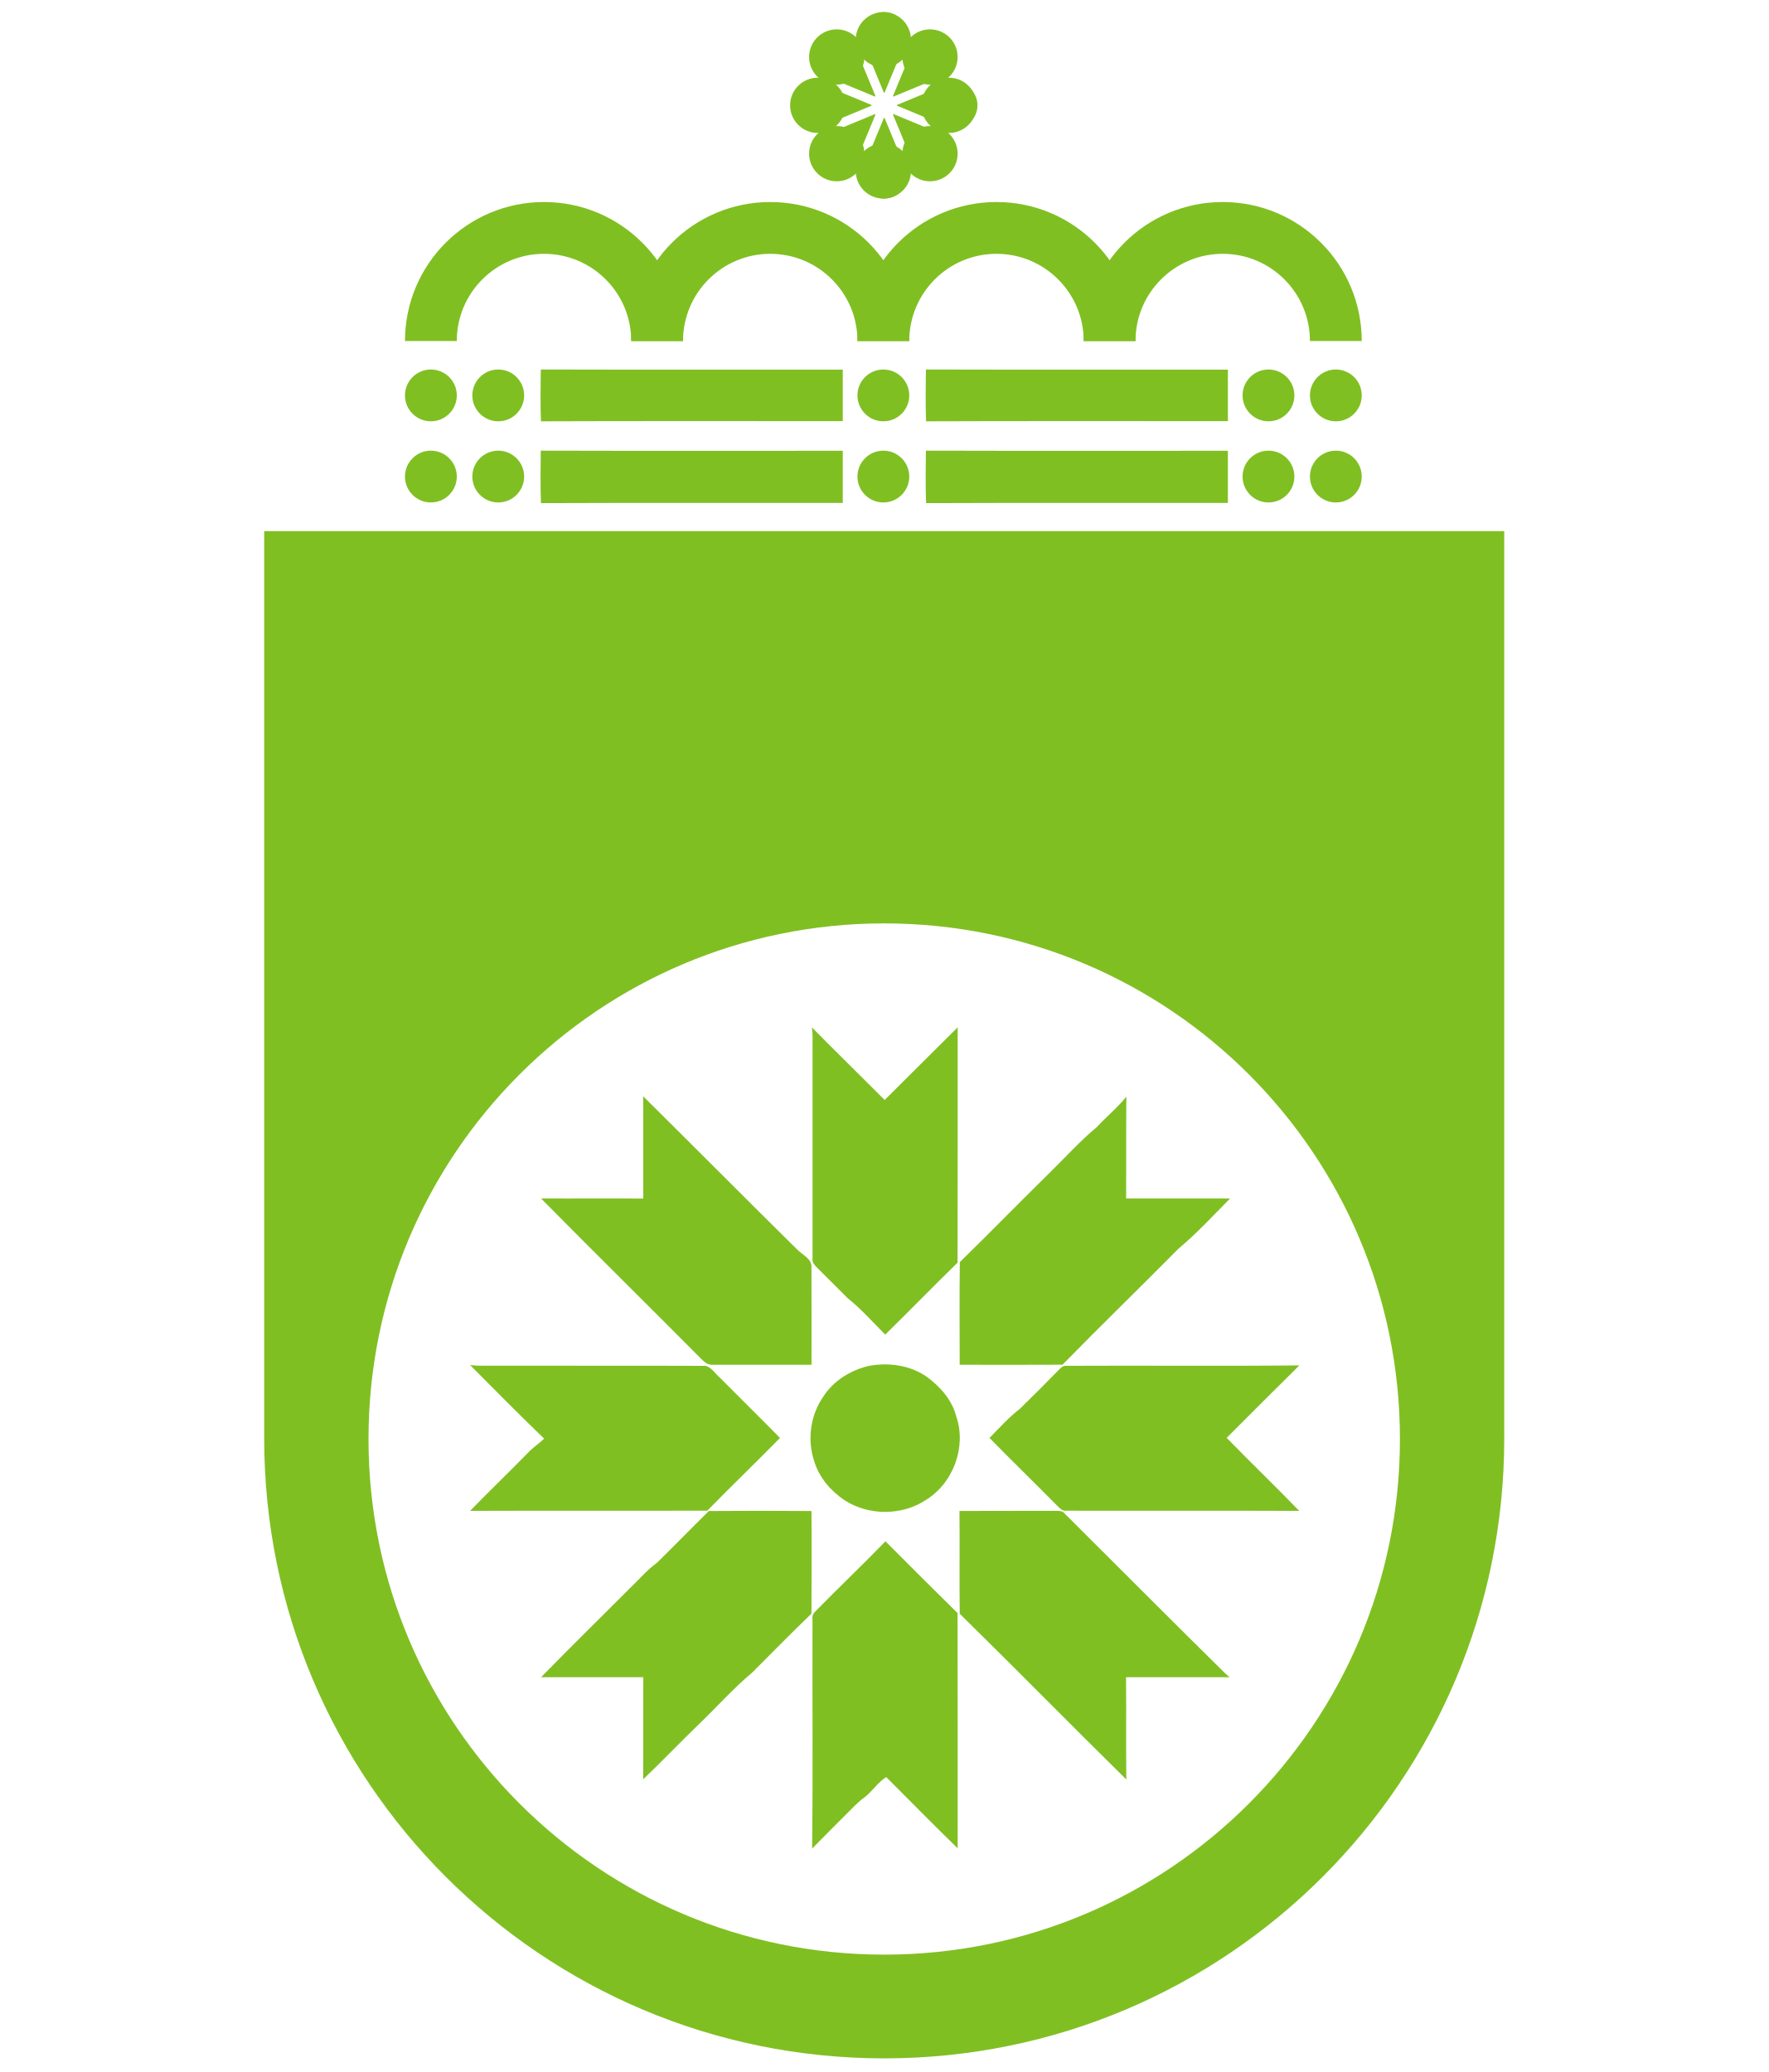
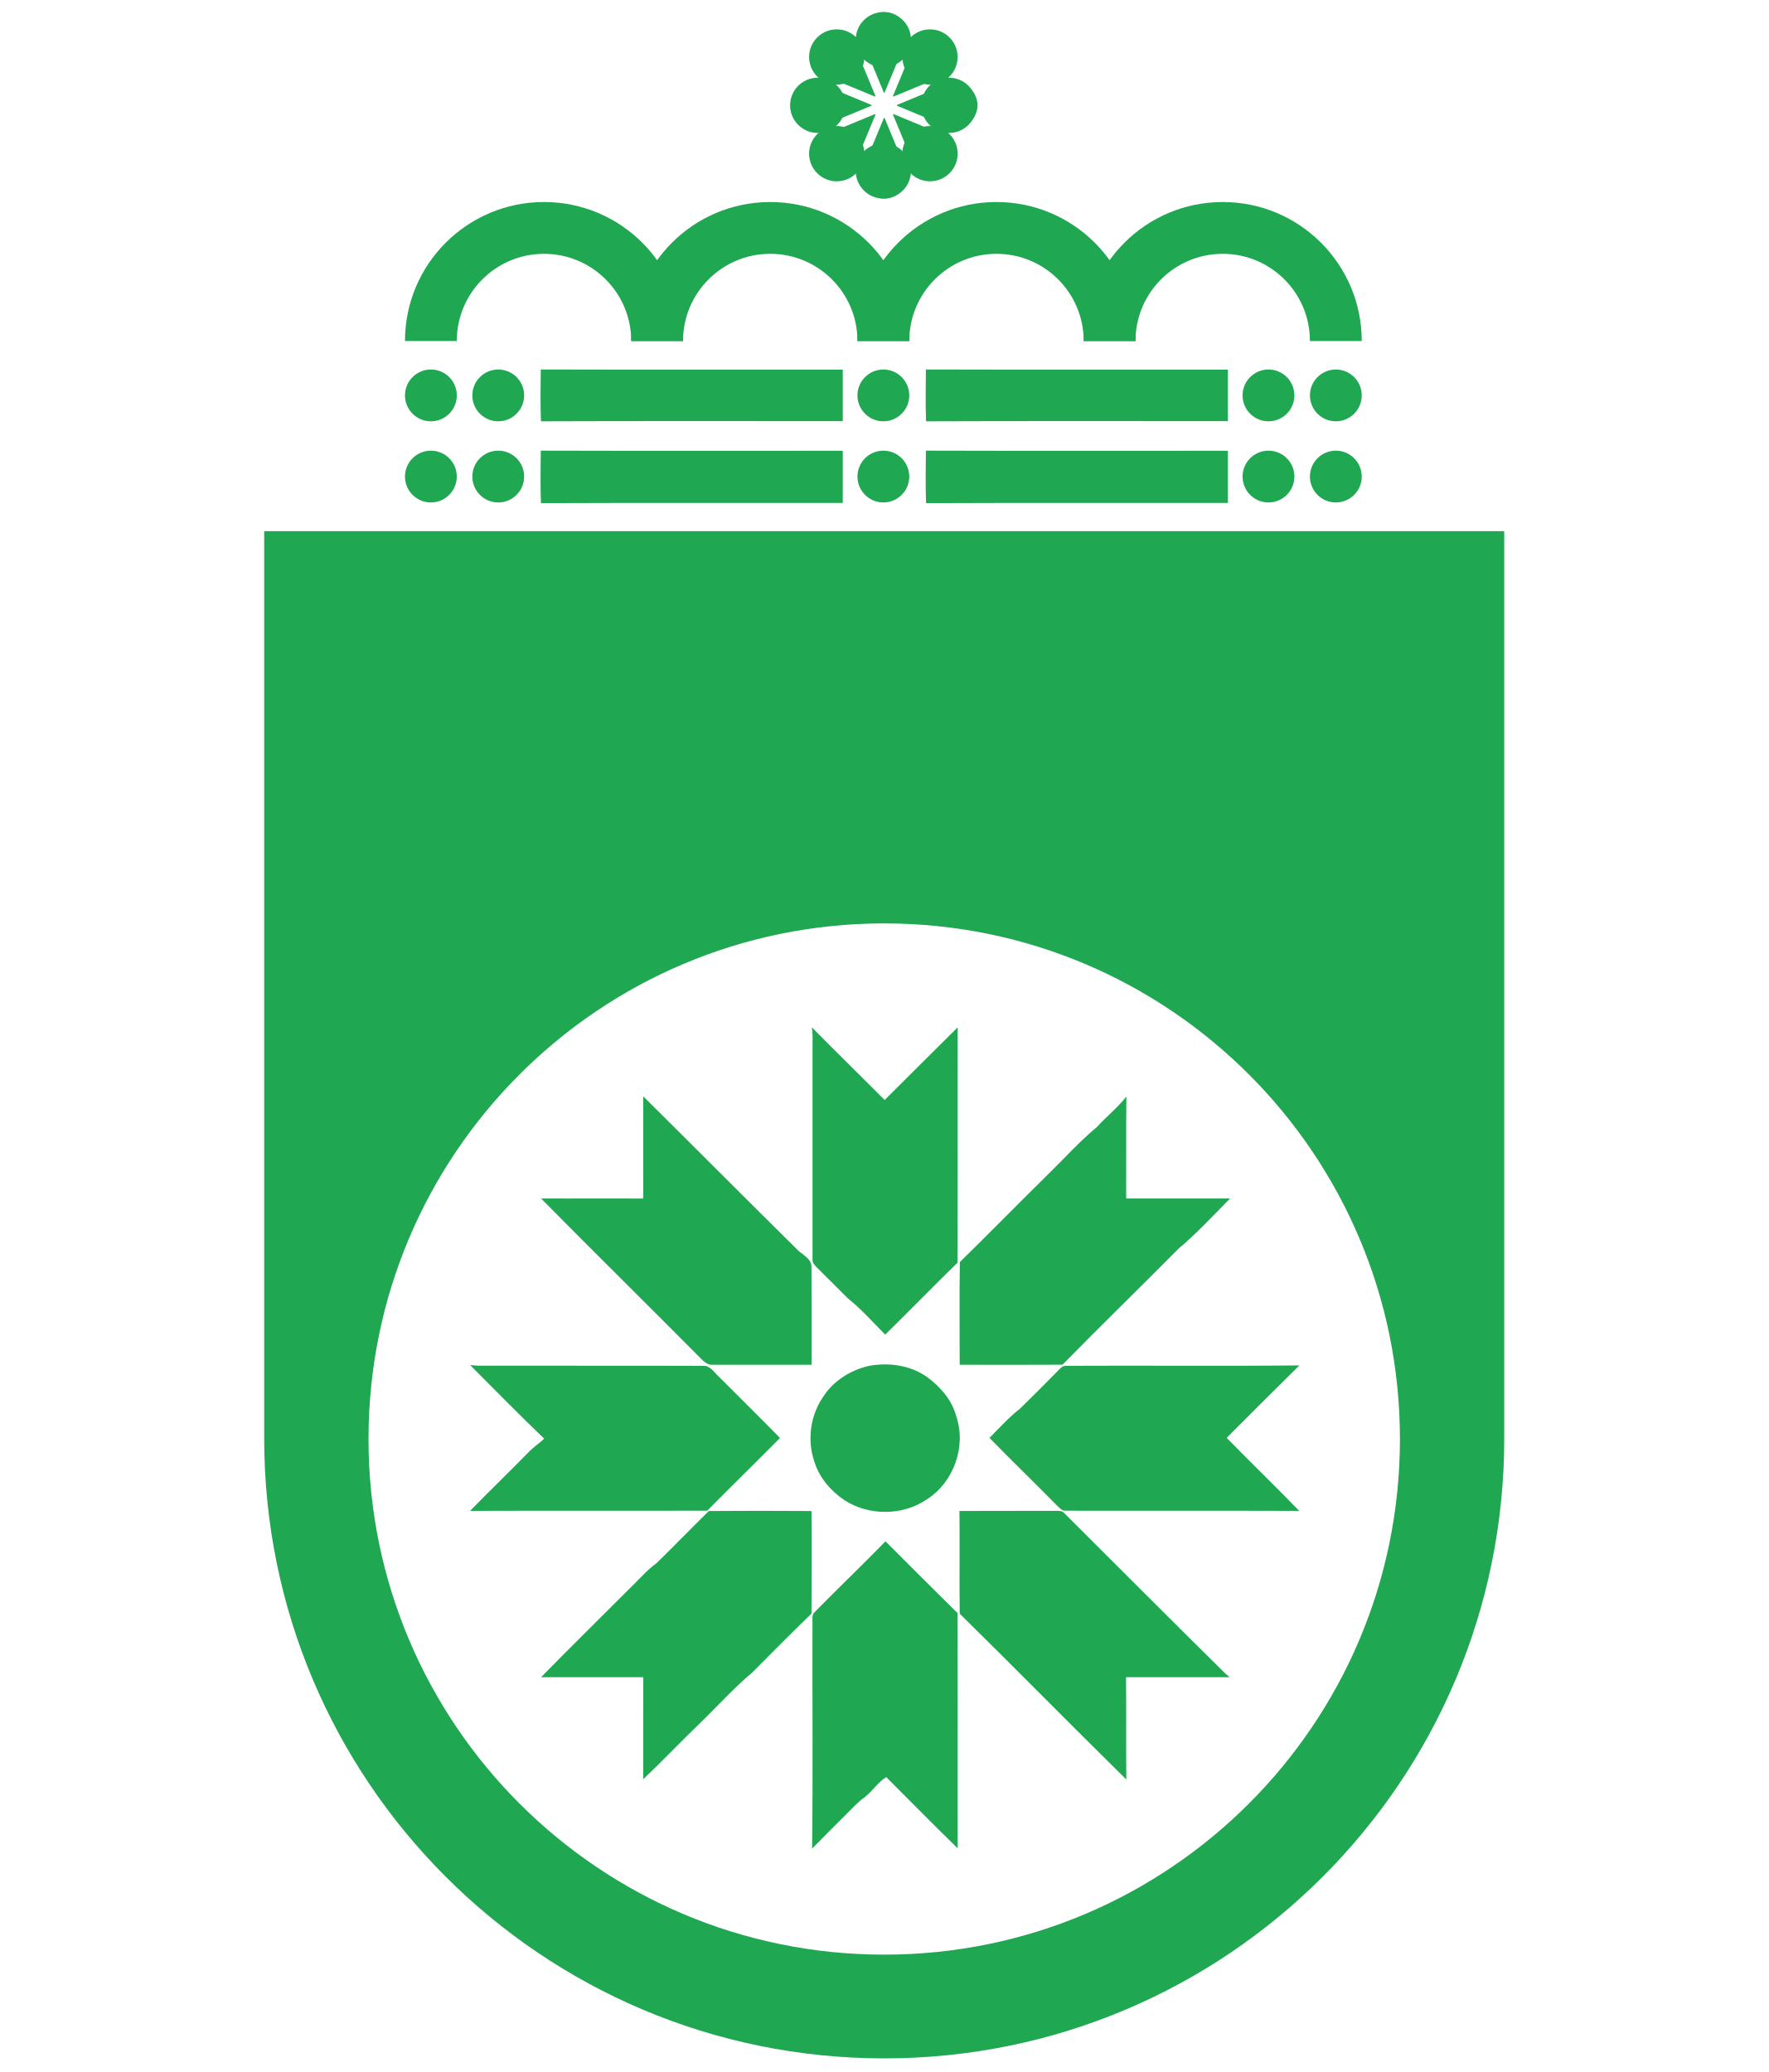
- <svg xmlns="http://www.w3.org/2000/svg" width="1024" height="1200" viewBox="0 0 1024 1200">
-   <path id="Path" fill="#80bf22" stroke="none" d="M 512 1192.105 C 313.723 1192.105 152.982 1031.365 152.982 833.088 C 152.982 832.617 152.996 832.13 152.982 831.66 L 152.982 307.625 L 871.004 307.625 L 871.004 831.66 C 871.004 832.13 871.018 832.603 871.018 833.088 C 871.018 1031.365 710.277 1192.105 512 1192.105 Z M 512 1132.029 C 676.921 1132.029 810.619 998.329 810.619 833.408 C 810.619 668.486 676.921 534.787 512 534.787 C 347.079 534.787 213.381 668.486 213.381 833.408 C 213.381 998.329 347.079 1132.029 512 1132.029 Z M 470.244 1070.602 C 470.766 1027.357 470.336 984.113 470.459 940.898 C 470.674 938.414 469.66 935.408 471.838 933.537 C 485.333 919.766 499.289 906.487 512.723 892.654 C 526.586 906.548 540.449 920.44 554.465 934.211 C 554.588 979.603 554.495 1025.027 554.525 1070.449 C 540.57 1056.862 526.923 1042.938 513.152 1029.197 C 508.49 1032.08 505.115 1037.386 500.668 1040.883 C 496.773 1043.582 493.645 1047.169 490.271 1050.451 C 483.585 1057.168 476.869 1063.823 470.244 1070.602 Z M 652.18 1030.578 C 619.854 998.773 588.078 966.385 555.721 934.58 C 555.445 914.767 555.783 894.924 555.568 875.08 C 574.062 874.988 592.556 875.048 611.02 875.018 C 612.89 875.079 615.099 874.773 616.387 876.49 C 647.425 907.375 678.279 938.413 709.439 969.145 C 710.298 969.881 711.157 970.617 712.016 971.354 C 692.019 971.354 672.022 971.354 652.025 971.354 C 652.209 991.105 651.965 1010.827 652.18 1030.578 Z M 372.438 1030.484 C 372.468 1010.763 372.406 991.074 372.498 971.354 C 352.777 971.384 333.026 971.354 313.305 971.354 C 330.204 954.056 347.472 937.126 364.555 920.012 C 369.799 915.074 374.4 909.43 380.289 905.197 C 390.41 895.26 400.316 885.077 410.438 875.109 C 430.25 874.956 450.062 874.956 469.875 875.109 C 470.028 894.891 469.936 914.705 469.875 934.518 C 458.251 945.743 446.935 957.246 435.525 968.686 C 424.484 977.948 414.915 988.774 404.518 998.742 C 393.691 1009.17 383.325 1020.087 372.438 1030.484 Z M 512.748 875.613 C 504.402 875.655 496.037 873.393 489.014 868.854 C 481.039 863.486 474.293 855.697 471.502 846.373 C 467.3 833.982 469.201 819.72 476.654 808.955 C 482.574 799.631 492.664 793.437 503.307 791.014 C 514.777 788.959 527.23 790.675 536.891 797.545 C 544.62 803.28 551.397 811.01 553.789 820.549 C 559.647 838.031 552.011 858.824 536.369 868.547 C 529.422 873.224 521.094 875.571 512.748 875.613 Z M 272.207 875.018 C 283.248 863.639 294.719 852.66 305.791 841.312 C 308.582 838.245 312.14 836.097 315.084 833.184 C 300.546 819.29 286.5 804.814 272.238 790.613 C 273.894 790.767 275.581 790.859 277.268 790.951 C 320.972 791.043 364.678 790.859 408.383 791.043 C 412.002 791.748 414.057 795.521 416.756 797.791 C 428.349 809.476 440.126 821.039 451.658 832.785 C 437.734 846.955 423.44 860.727 409.547 874.896 C 363.787 875.05 317.997 874.833 272.207 875.018 Z M 752.287 875.018 C 707.141 874.864 661.994 875.018 616.848 874.926 C 614.701 874.987 613.32 873.056 611.879 871.768 C 598.997 858.671 585.779 845.912 572.959 832.785 C 578.664 826.989 584.122 820.886 590.562 815.887 C 598.322 808.311 605.96 800.674 613.535 792.914 C 614.486 791.902 615.713 790.922 617.246 791.014 C 662.3 790.768 707.355 791.258 752.379 790.768 C 738.332 804.722 724.254 818.678 710.299 832.725 C 724.131 846.956 738.486 860.725 752.287 875.018 Z M 585.457 790.441 C 575.535 790.438 565.613 790.414 555.691 790.398 C 555.691 770.586 555.477 750.743 555.783 730.961 C 573.234 713.847 590.348 696.334 607.799 679.189 C 616.877 670.295 625.436 660.757 635.25 652.629 C 640.709 646.618 647.148 641.497 652.209 635.117 C 651.994 654.777 652.18 674.436 652.088 694.096 C 672.115 694.065 692.172 694.094 712.23 694.125 C 702.477 704.001 693.033 714.276 682.359 723.201 C 660.093 745.713 637.365 767.735 615.221 790.369 C 605.299 790.43 595.379 790.445 585.457 790.441 Z M 426.734 790.412 C 421.937 790.411 417.138 790.406 412.338 790.398 C 409.854 790.552 407.861 788.775 406.205 787.18 C 375.351 756.05 344.067 725.318 313.305 694.096 C 333.025 694.218 352.746 694.003 372.467 694.156 C 372.436 674.405 372.438 654.683 372.438 634.932 C 402.402 664.62 432.151 694.555 462.146 724.213 C 465.152 726.973 470.151 729.242 469.875 733.996 C 469.936 752.797 469.906 771.598 469.906 790.398 C 455.507 790.398 441.125 790.416 426.734 790.412 Z M 512.568 772.947 C 505.453 765.801 498.766 758.164 490.854 751.877 C 484.965 746.019 479.138 740.101 473.219 734.273 C 471.931 732.893 470.276 731.42 470.49 729.365 C 470.46 687.44 470.46 645.513 470.49 603.557 C 470.582 600.704 470.489 597.822 470.121 595 C 484.045 609.139 498.245 622.971 512.262 637.049 C 526.401 623.063 540.356 608.955 554.525 595 C 554.495 640.422 554.588 685.846 554.465 731.268 C 540.357 745.008 526.646 759.146 512.568 772.947 Z" />
-   <path id="Shape" fill="#80bf22" stroke="none" visibility="hidden" d="M 319.188 882.892 L 456.419 833.4 L 319.188 783.823 C 313.821 781.949 308.029 780.927 301.981 780.927 C 273.018 780.927 249.593 804.438 249.593 833.315 C 249.593 862.277 273.103 885.703 301.981 885.703 C 307.944 885.788 313.736 884.766 319.188 882.892 Z M 303.77 774.197 C 308.966 777.179 314.503 779.223 320.125 780.33 L 463.745 805.971 L 369.617 694.465 C 365.869 690.121 361.354 686.372 356.158 683.306 C 331.114 668.825 298.999 677.428 284.518 702.472 C 270.122 727.602 278.64 759.716 303.77 774.197 Z M 372.258 691.824 L 483.763 785.953 L 458.038 642.332 C 456.93 636.71 454.971 631.173 451.905 625.977 C 437.423 600.933 405.394 592.329 380.265 606.811 C 355.221 621.292 346.617 653.321 361.098 678.45 C 364.165 683.647 367.913 688.161 372.258 691.824 Z M 461.616 641.395 L 511.193 778.627 L 560.685 641.395 C 562.559 636.029 563.581 630.236 563.581 624.188 C 563.581 595.226 540.07 571.8 511.193 571.8 C 482.23 571.8 458.804 595.311 458.804 624.188 C 458.719 630.151 459.741 635.944 461.616 641.395 Z M 650.043 691.824 C 654.387 688.076 658.135 683.561 661.202 678.365 C 675.683 653.321 667.079 621.207 642.035 606.725 C 616.991 592.244 584.877 600.848 570.396 625.892 C 567.414 631.088 565.37 636.625 564.347 642.247 L 538.622 785.867 L 650.043 691.824 Z M 652.598 694.465 L 558.555 805.971 L 702.175 780.245 C 707.797 779.138 713.334 777.179 718.53 774.112 C 743.575 759.631 752.178 727.602 737.697 702.472 C 723.216 677.343 691.186 668.825 666.057 683.306 C 660.861 686.372 656.346 690.121 652.598 694.465 Z M 720.319 780.841 C 714.271 780.841 708.479 781.864 703.112 783.738 L 565.881 833.315 L 703.112 882.807 C 708.479 884.681 714.271 885.703 720.319 885.703 C 749.282 885.703 772.707 862.192 772.707 833.23 C 772.793 804.352 749.282 780.841 720.319 780.841 Z M 718.616 892.518 C 713.419 889.536 707.882 887.492 702.26 886.47 L 558.64 860.829 L 652.768 972.25 C 656.516 976.594 661.031 980.342 666.227 983.409 C 691.272 997.89 723.386 989.287 737.867 964.157 C 752.263 939.028 743.66 906.999 718.616 892.518 Z M 650.043 974.805 L 538.537 880.762 L 564.347 1024.297 C 565.455 1029.919 567.414 1035.456 570.481 1040.653 C 584.962 1065.697 616.991 1074.3 642.12 1059.819 C 667.164 1045.338 675.768 1013.309 661.287 988.179 C 658.22 983.068 654.387 978.554 650.043 974.805 Z M 560.77 1025.319 L 511.193 888.173 L 461.701 1025.405 C 459.827 1030.771 458.804 1036.564 458.804 1042.612 C 458.804 1071.574 482.315 1095 511.278 1095 C 540.24 1095 563.666 1071.489 563.666 1042.527 C 563.666 1036.479 562.644 1030.686 560.77 1025.319 Z M 372.343 974.891 C 367.998 978.639 364.25 983.153 361.184 988.35 C 346.702 1013.394 355.306 1045.508 380.435 1059.989 C 405.564 1074.471 437.594 1065.867 452.075 1040.738 C 455.056 1035.542 457.101 1030.005 458.123 1024.383 L 483.763 880.847 L 372.343 974.891 Z M 369.702 972.335 L 463.745 860.829 L 320.125 886.555 C 314.503 887.662 308.966 889.621 303.77 892.688 C 278.726 907.169 270.122 939.284 284.603 964.328 C 299.085 989.372 331.199 997.975 356.243 983.494 C 361.439 980.428 365.954 976.594 369.702 972.335 Z" />
-   <path id="path1" fill="#80bf22" stroke="none" visibility="hidden" d="M 398.216 1047 C 390.465 1047 384.18 1040.715 384.18 1032.963 L 384.18 1015.976 C 384.18 1008.224 390.465 1001.937 398.216 1001.937 L 432.396 1001.937 C 431.119 999.828 430.348 997.377 430.348 994.735 L 430.348 977.748 C 430.348 969.996 436.633 963.709 444.385 963.709 L 478.564 963.709 C 477.287 961.6 476.516 959.149 476.516 956.508 L 476.516 939.52 C 476.516 936.87 477.295 934.426 478.564 932.316 L 444.385 932.316 C 436.633 932.316 430.348 926.032 430.348 918.28 L 430.348 901.292 C 430.348 898.642 431.127 896.198 432.396 894.089 L 398.027 894.089 C 390.275 894.089 383.991 887.804 383.991 880.052 L 383.991 863.064 C 383.991 860.414 384.771 857.97 386.04 855.861 L 360.057 855.861 C 361.335 857.97 362.107 860.423 362.107 863.064 L 362.107 880.052 C 362.107 887.804 355.821 894.089 348.069 894.089 L 313.7 894.089 C 314.978 896.198 315.75 898.651 315.75 901.292 L 315.75 918.28 C 315.75 920.929 314.969 923.372 313.7 925.482 L 348.077 925.482 C 355.829 925.482 362.116 931.768 362.116 939.52 L 362.116 956.508 C 362.116 964.259 355.829 970.544 348.077 970.544 L 305.691 970.544 C 297.939 970.544 291.654 964.259 291.654 956.508 L 291.654 939.52 C 291.654 936.87 292.433 934.426 293.702 932.316 L 259.333 932.316 C 251.581 932.316 245.297 926.032 245.297 918.28 L 245.297 901.292 C 245.297 893.54 251.581 887.255 259.333 887.255 L 293.702 887.255 C 292.425 885.146 291.654 882.693 291.654 880.052 L 291.654 863.064 C 291.654 855.312 297.939 849.027 305.691 849.027 L 339.871 849.027 C 338.593 846.918 337.822 844.465 337.822 841.824 L 337.822 824.836 C 337.822 822.187 338.602 819.742 339.871 817.633 L 305.691 817.633 C 297.939 817.633 291.654 811.348 291.654 803.596 L 291.654 786.609 C 291.654 783.959 292.433 781.515 293.702 779.405 L 259.333 779.405 C 251.581 779.405 245.297 773.12 245.297 765.368 L 245.297 748.381 C 245.297 740.629 251.581 734.344 259.333 734.344 L 293.721 734.344 C 292.443 732.234 291.671 729.782 291.671 727.141 L 291.671 710.153 C 291.671 702.401 297.956 696.116 305.708 696.116 L 348.096 696.116 C 355.848 696.116 362.132 702.401 362.132 710.153 L 362.132 727.141 C 362.132 734.892 355.848 741.177 348.096 741.177 L 313.727 741.177 C 315.004 743.287 315.775 745.74 315.775 748.381 L 315.775 765.368 C 315.775 768.018 314.996 770.462 313.727 772.572 L 348.104 772.572 C 355.856 772.572 362.141 778.857 362.141 786.609 L 362.141 803.596 C 362.141 806.246 361.36 808.69 360.091 810.8 L 386.074 810.8 C 384.796 808.69 384.024 806.237 384.024 803.596 L 384.024 786.609 C 384.024 778.857 390.31 772.572 398.062 772.572 L 432.44 772.572 C 431.162 770.462 430.39 768.01 430.39 765.368 L 430.39 748.381 C 430.39 740.629 436.676 734.344 444.428 734.344 L 478.608 734.344 C 477.33 732.234 476.558 729.782 476.558 727.141 L 476.558 710.153 C 476.558 707.503 477.339 705.059 478.608 702.949 L 444.428 702.949 C 436.676 702.949 430.39 696.665 430.39 688.913 L 430.39 671.925 C 430.39 669.275 431.171 666.831 432.44 664.721 L 398.071 664.721 C 390.319 664.721 384.032 658.437 384.032 650.685 L 384.032 633.697 C 384.032 625.945 390.319 619.66 398.071 619.66 L 440.457 619.66 C 448.209 619.66 454.496 625.945 454.496 633.697 L 454.496 650.685 C 454.496 653.335 453.715 655.779 452.446 657.888 L 478.616 657.888 C 477.339 655.779 476.566 653.326 476.566 650.685 L 476.566 633.697 C 476.566 625.945 482.853 619.66 490.605 619.66 L 532.991 619.66 C 540.743 619.66 547.028 625.945 547.028 633.697 L 547.028 650.685 C 547.028 653.335 546.249 655.779 544.98 657.888 L 571.15 657.888 C 569.873 655.779 569.1 653.326 569.1 650.685 L 569.1 633.697 C 569.1 625.945 575.387 619.66 583.139 619.66 L 625.525 619.66 C 633.277 619.66 639.562 625.945 639.562 633.697 L 639.562 650.685 C 639.562 658.437 633.277 664.721 625.525 664.721 L 591.345 664.721 C 592.623 666.831 593.394 669.284 593.394 671.925 L 593.394 688.913 C 593.394 696.665 587.109 702.949 579.357 702.949 L 545.177 702.949 C 546.455 705.059 547.226 707.512 547.226 710.153 L 547.226 727.141 C 547.226 729.79 546.446 732.234 545.177 734.344 L 579.357 734.344 C 587.109 734.344 593.394 740.629 593.394 748.381 L 593.394 765.368 C 593.394 768.018 592.615 770.462 591.345 772.572 L 625.714 772.572 C 633.466 772.572 639.751 778.857 639.751 786.609 L 639.751 803.596 C 639.751 806.246 638.97 808.69 637.701 810.8 L 663.874 810.8 C 662.596 808.69 661.824 806.237 661.824 803.596 L 661.824 786.609 C 661.824 778.857 668.108 772.572 675.86 772.572 L 710.042 772.572 C 708.764 770.462 707.992 768.01 707.992 765.368 L 707.992 748.381 C 707.992 745.731 708.773 743.287 710.042 741.177 L 675.86 741.177 C 668.108 741.177 661.824 734.892 661.824 727.141 L 661.824 710.153 C 661.824 702.401 668.108 696.116 675.86 696.116 L 718.247 696.116 C 725.999 696.116 732.285 702.401 732.285 710.153 L 732.285 727.141 C 732.285 729.79 731.504 732.234 730.235 734.344 L 764.417 734.344 C 772.168 734.344 778.453 740.629 778.453 748.381 L 778.453 765.368 L 778.401 765.368 C 778.401 773.12 772.117 779.405 764.365 779.405 L 730.185 779.405 C 731.463 781.515 732.233 783.967 732.233 786.609 L 732.233 803.596 C 732.233 811.348 725.948 817.633 718.197 817.633 L 683.827 817.633 C 685.105 819.742 685.876 822.195 685.876 824.836 L 685.876 841.824 C 685.876 844.474 685.097 846.918 683.827 849.027 L 718.205 849.027 C 725.957 849.027 732.242 855.312 732.242 863.064 L 732.242 880.052 C 732.242 882.702 731.462 885.146 730.193 887.255 L 764.373 887.255 C 772.125 887.255 778.41 893.54 778.41 901.292 L 778.41 918.28 C 778.41 926.032 772.125 932.316 764.373 932.316 L 730.193 932.316 C 731.471 934.426 732.242 936.879 732.242 939.52 L 732.242 956.508 C 732.242 964.259 725.957 970.544 718.205 970.544 L 675.818 970.544 C 668.067 970.544 661.78 964.259 661.78 956.508 L 661.78 939.52 C 661.78 931.768 668.067 925.482 675.818 925.482 L 709.998 925.482 C 708.721 923.372 707.948 920.921 707.948 918.28 L 707.948 901.292 C 707.948 898.642 708.729 896.198 709.998 894.089 L 675.818 894.089 C 668.067 894.089 661.78 887.804 661.78 880.052 L 661.78 863.064 C 661.78 860.414 662.561 857.97 663.83 855.861 L 637.659 855.861 C 638.937 857.97 639.708 860.423 639.708 863.064 L 639.708 880.052 C 639.708 887.804 633.423 894.089 625.671 894.089 L 591.302 894.089 C 592.58 896.198 593.352 898.651 593.352 901.292 L 593.352 918.28 C 593.352 926.032 587.065 932.316 579.313 932.316 L 545.134 932.316 C 546.411 934.426 547.184 936.879 547.184 939.52 L 547.184 956.508 C 547.184 959.157 546.403 961.6 545.134 963.709 L 579.313 963.709 C 587.065 963.709 593.352 969.996 593.352 977.748 L 593.352 994.735 C 593.352 997.385 592.571 999.828 591.302 1001.937 L 625.671 1001.937 C 633.423 1001.937 639.708 1008.224 639.708 1015.976 L 639.708 1032.963 C 639.708 1040.715 633.423 1047 625.671 1047 L 583.284 1047 C 575.533 1047 569.246 1040.715 569.246 1032.963 L 569.246 1015.976 C 569.246 1013.326 570.027 1010.882 571.296 1008.772 L 545.125 1008.772 C 546.403 1010.882 547.174 1013.334 547.174 1015.976 L 547.174 1032.963 C 547.174 1040.715 540.889 1047 533.137 1047 L 490.75 1047 C 482.999 1047 476.712 1040.715 476.712 1032.963 L 476.712 1015.976 C 476.712 1013.326 477.493 1010.882 478.762 1008.772 L 452.591 1008.772 C 453.869 1010.882 454.641 1013.334 454.641 1015.976 L 454.641 1032.963 C 454.641 1040.715 448.355 1047 440.603 1047 L 398.216 1047 Z M 498.785 1001.937 L 524.957 1001.937 C 523.679 999.828 522.907 997.377 522.907 994.735 L 522.907 977.748 C 522.907 975.098 523.688 972.654 524.957 970.544 L 498.785 970.544 C 500.062 972.654 500.835 975.107 500.835 977.748 L 500.835 994.735 C 500.835 997.385 500.054 999.828 498.785 1001.937 Z M 498.793 925.482 L 524.965 925.482 C 523.688 923.372 522.915 920.921 522.915 918.28 L 522.915 901.292 C 522.915 893.54 529.2 887.255 536.952 887.255 L 571.134 887.255 C 569.856 885.146 569.084 882.693 569.084 880.052 L 569.084 863.064 C 569.084 855.312 575.37 849.027 583.122 849.027 L 617.481 849.027 C 616.203 846.918 615.433 844.465 615.433 841.824 L 615.433 824.836 C 615.433 822.187 616.212 819.742 617.481 817.633 L 583.112 817.633 C 575.36 817.633 569.075 811.348 569.075 803.596 L 569.075 786.609 C 569.075 783.959 569.856 781.515 571.125 779.405 L 536.944 779.405 C 529.192 779.405 522.907 773.12 522.907 765.368 L 522.907 748.381 C 522.907 745.731 523.688 743.287 524.957 741.177 L 498.785 741.177 C 500.062 743.287 500.835 745.74 500.835 748.381 L 500.835 765.368 C 500.835 773.12 494.55 779.405 486.798 779.405 L 452.616 779.405 C 453.894 781.515 454.666 783.967 454.666 786.609 L 454.666 803.596 C 454.666 811.348 448.38 817.633 440.628 817.633 L 406.261 817.633 C 407.538 819.742 408.309 822.195 408.309 824.836 L 408.309 841.824 C 408.309 844.474 407.53 846.918 406.261 849.027 L 440.638 849.027 C 448.39 849.027 454.675 855.312 454.675 863.064 L 454.675 880.052 C 454.675 882.702 453.894 885.146 452.625 887.255 L 486.806 887.255 C 494.558 887.255 500.843 893.54 500.843 901.292 L 500.843 918.28 C 500.843 920.929 500.062 923.372 498.793 925.482 Z M 503.382 885.043 C 495.63 885.043 489.344 878.756 489.344 871.005 L 489.344 855.852 L 474.191 855.852 C 466.44 855.852 460.155 849.568 460.155 841.816 L 460.155 824.828 C 460.155 817.076 466.44 810.79 474.191 810.79 L 489.344 810.79 L 489.344 795.637 C 489.344 787.886 495.63 781.601 503.382 781.601 L 520.368 781.601 C 528.12 781.601 534.406 787.886 534.406 795.637 L 534.406 810.79 L 549.559 810.79 C 557.31 810.79 563.595 817.076 563.595 824.828 L 563.595 841.816 C 563.595 849.568 557.31 855.852 549.559 855.852 L 534.406 855.852 L 534.406 871.005 C 534.406 878.756 528.12 885.043 520.368 885.043 L 503.382 885.043 Z M 500.741 844.361 L 522.822 844.361 L 522.822 822.281 L 500.741 822.281 L 500.741 844.361 Z M 498.785 696.125 L 524.957 696.125 C 523.679 694.015 522.907 691.562 522.907 688.921 L 522.907 671.933 C 522.907 669.284 523.688 666.841 524.957 664.732 L 498.785 664.732 C 500.062 666.841 500.835 669.292 500.835 671.933 L 500.835 688.921 C 500.835 691.571 500.054 694.015 498.785 696.125 Z" />
+ <svg xmlns="http://www.w3.org/2000/svg" width="100%" height="100%" viewBox="0 0 1024 1200" version="1.1" xml:space="preserve" style="fill-rule:evenodd;clip-rule:evenodd;">
+   <path id="Path" d="M512,1192.11C313.723,1192.11 152.982,1031.37 152.982,833.088C152.982,832.617 152.996,832.13 152.982,831.66L152.982,307.625L871.004,307.625L871.004,831.66C871.004,832.13 871.018,832.603 871.018,833.088C871.018,1031.37 710.277,1192.11 512,1192.11ZM512,1132.03C676.921,1132.03 810.619,998.329 810.619,833.408C810.619,668.486 676.921,534.787 512,534.787C347.079,534.787 213.381,668.486 213.381,833.408C213.381,998.329 347.079,1132.03 512,1132.03ZM470.244,1070.6C470.766,1027.36 470.336,984.113 470.459,940.898C470.674,938.414 469.66,935.408 471.838,933.537C485.333,919.766 499.289,906.487 512.723,892.654C526.586,906.548 540.449,920.44 554.465,934.211C554.588,979.603 554.495,1025.03 554.525,1070.45C540.57,1056.86 526.923,1042.94 513.152,1029.2C508.49,1032.08 505.115,1037.39 500.668,1040.88C496.773,1043.58 493.645,1047.17 490.271,1050.45C483.585,1057.17 476.869,1063.82 470.244,1070.6ZM652.18,1030.58C619.854,998.773 588.078,966.385 555.721,934.58C555.445,914.767 555.783,894.924 555.568,875.08C574.062,874.988 592.556,875.048 611.02,875.018C612.89,875.079 615.099,874.773 616.387,876.49C647.425,907.375 678.279,938.413 709.439,969.145C710.298,969.881 711.157,970.617 712.016,971.354L652.025,971.354C652.209,991.105 651.965,1010.83 652.18,1030.58ZM372.438,1030.48C372.468,1010.76 372.406,991.074 372.498,971.354C352.777,971.384 333.026,971.354 313.305,971.354C330.204,954.056 347.472,937.126 364.555,920.012C369.799,915.074 374.4,909.43 380.289,905.197C390.41,895.26 400.316,885.077 410.438,875.109C430.25,874.956 450.062,874.956 469.875,875.109C470.028,894.891 469.936,914.705 469.875,934.518C458.251,945.743 446.935,957.246 435.525,968.686C424.484,977.948 414.915,988.774 404.518,998.742C393.691,1009.17 383.325,1020.09 372.438,1030.48ZM512.748,875.613C504.402,875.655 496.037,873.393 489.014,868.854C481.039,863.486 474.293,855.697 471.502,846.373C467.3,833.982 469.201,819.72 476.654,808.955C482.574,799.631 492.664,793.437 503.307,791.014C514.777,788.959 527.23,790.675 536.891,797.545C544.62,803.28 551.397,811.01 553.789,820.549C559.647,838.031 552.011,858.824 536.369,868.547C529.422,873.224 521.094,875.571 512.748,875.613ZM272.207,875.018C283.248,863.639 294.719,852.66 305.791,841.313C308.582,838.245 312.14,836.097 315.084,833.184C300.546,819.29 286.5,804.814 272.238,790.613C273.894,790.767 275.581,790.859 277.268,790.951C320.972,791.043 364.678,790.859 408.383,791.043C412.002,791.748 414.057,795.521 416.756,797.791C428.349,809.476 440.126,821.039 451.658,832.785C437.734,846.955 423.44,860.727 409.547,874.896C363.787,875.05 317.997,874.833 272.207,875.018ZM752.287,875.018C707.141,874.864 661.994,875.018 616.848,874.926C614.701,874.987 613.32,873.056 611.879,871.768C598.997,858.671 585.779,845.912 572.959,832.785C578.664,826.989 584.122,820.886 590.563,815.887C598.322,808.311 605.96,800.674 613.535,792.914C614.486,791.902 615.713,790.922 617.246,791.014C662.3,790.768 707.355,791.258 752.379,790.768C738.332,804.722 724.254,818.678 710.299,832.725C724.131,846.956 738.486,860.725 752.287,875.018ZM585.457,790.441C575.535,790.438 565.613,790.414 555.691,790.398C555.691,770.586 555.477,750.743 555.783,730.961C573.234,713.847 590.348,696.334 607.799,679.189C616.877,670.295 625.436,660.757 635.25,652.629C640.709,646.618 647.148,641.497 652.209,635.117C651.994,654.777 652.18,674.436 652.088,694.096C672.115,694.065 692.172,694.094 712.23,694.125C702.477,704.001 693.033,714.276 682.359,723.201C660.093,745.713 637.365,767.735 615.221,790.369C605.299,790.43 595.379,790.445 585.457,790.441ZM426.734,790.412C421.937,790.411 417.138,790.406 412.338,790.398C409.854,790.552 407.861,788.775 406.205,787.18C375.351,756.05 344.067,725.318 313.305,694.096C333.025,694.218 352.746,694.003 372.467,694.156C372.436,674.405 372.438,654.683 372.438,634.932C402.402,664.62 432.151,694.555 462.146,724.213C465.152,726.973 470.151,729.242 469.875,733.996C469.936,752.797 469.906,771.598 469.906,790.398C455.507,790.398 441.125,790.416 426.734,790.412ZM512.568,772.947C505.453,765.801 498.766,758.164 490.854,751.877C484.965,746.019 479.138,740.101 473.219,734.273C471.931,732.893 470.276,731.42 470.49,729.365C470.46,687.44 470.46,645.513 470.49,603.557C470.582,600.704 470.489,597.822 470.121,595C484.045,609.139 498.245,622.971 512.262,637.049C526.401,623.063 540.356,608.955 554.525,595C554.495,640.422 554.588,685.846 554.465,731.268C540.357,745.008 526.646,759.146 512.568,772.947Z" style="fill:rgb(31,167,82);fill-rule:nonzero;" />
  <g id="Group-copy">
-     <path id="svg6-copy-6" fill="#f3852b" stroke="none" visibility="hidden" d="M 313.515 308 C 312.671 302.338 313.063 296.662 313.304 291 C 445.862 291.096 578.42 291.022 710.977 291.037 C 711.008 296.677 711.008 302.309 710.977 307.941 C 578.48 307.978 445.983 307.867 313.515 308 Z" />
-     <path id="svg6-copy-2" fill="#80bf22" stroke="none" d="M 313.227 291.38 C 312.855 281.262 313.028 271.118 313.134 261 C 371.419 261.172 429.705 261.04 487.99 261.066 C 488.003 271.144 488.003 281.209 487.99 291.274 C 429.731 291.34 371.472 291.142 313.227 291.38 Z" />
-     <path id="svg6-copy-4" fill="#80bf22" stroke="none" d="M 536.227 291.38 C 535.855 281.262 536.028 271.118 536.134 261 C 594.419 261.172 652.705 261.04 710.99 261.066 C 711.003 271.144 711.003 281.209 710.99 291.274 C 652.731 291.34 594.472 291.142 536.227 291.38 Z" />
-     <path id="svg6-copy-3" fill="#80bf22" stroke="none" d="M 313.227 244 C 312.855 234.009 313.028 223.991 313.134 214 C 371.419 214.17 429.705 214.039 487.99 214.065 C 488.003 224.017 488.003 233.956 487.99 243.895 C 429.731 243.961 371.472 243.765 313.227 244 Z" />
-     <path id="svg6-copy-5" fill="#80bf22" stroke="none" d="M 536.227 244 C 535.855 234.009 536.028 223.991 536.134 214 C 594.419 214.17 652.705 214.039 710.99 214.065 C 711.003 224.017 711.003 233.956 710.99 243.895 C 652.731 243.961 594.472 243.765 536.227 244 Z" />
+     <path id="svg6-copy-2" d="M313.227,291.38C312.855,281.262 313.028,271.118 313.134,261C371.419,261.172 429.705,261.04 487.99,261.066C488.003,271.144 488.003,281.209 487.99,291.274C429.731,291.34 371.472,291.142 313.227,291.38Z" style="fill:rgb(31,167,82);fill-rule:nonzero;" />
+     <path id="svg6-copy-4" d="M536.227,291.38C535.855,281.262 536.028,271.118 536.134,261C594.419,261.172 652.705,261.04 710.99,261.066C711.003,271.144 711.003,281.209 710.99,291.274C652.731,291.34 594.472,291.142 536.227,291.38Z" style="fill:rgb(31,167,82);fill-rule:nonzero;" />
+     <path id="svg6-copy-3" d="M313.227,244C312.855,234.009 313.028,223.991 313.134,214C371.419,214.17 429.705,214.039 487.99,214.065C488.003,224.017 488.003,233.956 487.99,243.895C429.731,243.961 371.472,243.765 313.227,244Z" style="fill:rgb(31,167,82);fill-rule:nonzero;" />
+     <path id="svg6-copy-5" d="M536.227,244C535.855,234.009 536.028,223.991 536.134,214C594.419,214.17 652.705,214.039 710.99,214.065C711.003,224.017 711.003,233.956 710.99,243.895C652.731,243.961 594.472,243.765 536.227,244Z" style="fill:rgb(31,167,82);fill-rule:nonzero;" />
    <g id="Group">
-       <path id="Shape-copy-12" fill="#80bf22" fill-rule="evenodd" stroke="none" d="M 264.5 229 C 264.5 220.716 257.784 214 249.5 214 C 241.216 214 234.5 220.716 234.5 229 C 234.5 237.284 241.216 244 249.5 244 C 257.784 244 264.5 237.284 264.5 229 Z" />
-       <path id="Shape-copy-15" fill="#80bf22" fill-rule="evenodd" stroke="none" d="M 303.5 229 C 303.5 220.716 296.784 214 288.5 214 C 280.216 214 273.5 220.716 273.5 229 C 273.5 237.284 280.216 244 288.5 244 C 296.784 244 303.5 237.284 303.5 229 Z" />
-       <path id="Shape-copy-17" fill="#80bf22" fill-rule="evenodd" stroke="none" d="M 264.5 276 C 264.5 267.716 257.784 261 249.5 261 C 241.216 261 234.5 267.716 234.5 276 C 234.5 284.284 241.216 291 249.5 291 C 257.784 291 264.5 284.284 264.5 276 Z" />
-       <path id="Shape-copy-16" fill="#80bf22" fill-rule="evenodd" stroke="none" d="M 303.5 276 C 303.5 267.716 296.784 261 288.5 261 C 280.216 261 273.5 267.716 273.5 276 C 273.5 284.284 280.216 291 288.5 291 C 296.784 291 303.5 284.284 303.5 276 Z" />
-       <path id="Shape-copy-19" fill="#80bf22" fill-rule="evenodd" stroke="none" d="M 749.5 276 C 749.5 267.716 742.784 261 734.5 261 C 726.216 261 719.5 267.716 719.5 276 C 719.5 284.284 726.216 291 734.5 291 C 742.784 291 749.5 284.284 749.5 276 Z" />
-       <path id="Shape-copy-18" fill="#80bf22" fill-rule="evenodd" stroke="none" d="M 788.5 276 C 788.5 267.716 781.784 261 773.5 261 C 765.216 261 758.5 267.716 758.5 276 C 758.5 284.284 765.216 291 773.5 291 C 781.784 291 788.5 284.284 788.5 276 Z" />
-       <path id="Shape-copy-13" fill="#80bf22" fill-rule="evenodd" stroke="none" d="M 788.5 229 C 788.5 220.716 781.784 214 773.5 214 C 765.216 214 758.5 220.716 758.5 229 C 758.5 237.284 765.216 244 773.5 244 C 781.784 244 788.5 237.284 788.5 229 Z" />
-       <path id="Shape-copy-14" fill="#80bf22" fill-rule="evenodd" stroke="none" d="M 749.5 229 C 749.5 220.716 742.784 214 734.5 214 C 726.216 214 719.5 220.716 719.5 229 C 719.5 237.284 726.216 244 734.5 244 C 742.784 244 749.5 237.284 749.5 229 Z" />
-       <path id="Shape-copy-20" fill="#80bf22" fill-rule="evenodd" stroke="none" d="M 526.5 229 C 526.5 220.716 519.784 214 511.5 214 C 503.216 214 496.5 220.716 496.5 229 C 496.5 237.284 503.216 244 511.5 244 C 519.784 244 526.5 237.284 526.5 229 Z" />
-       <path id="Shape-copy-21" fill="#80bf22" fill-rule="evenodd" stroke="none" d="M 526.5 276 C 526.5 267.716 519.784 261 511.5 261 C 503.216 261 496.5 267.716 496.5 276 C 496.5 284.284 503.216 291 511.5 291 C 519.784 291 526.5 284.284 526.5 276 Z" />
+       <path id="Shape-copy-12" d="M264.5,229C264.5,220.716 257.784,214 249.5,214C241.216,214 234.5,220.716 234.5,229C234.5,237.284 241.216,244 249.5,244C257.784,244 264.5,237.284 264.5,229Z" style="fill:rgb(31,167,82);" />
+       <path id="Shape-copy-15" d="M303.5,229C303.5,220.716 296.784,214 288.5,214C280.216,214 273.5,220.716 273.5,229C273.5,237.284 280.216,244 288.5,244C296.784,244 303.5,237.284 303.5,229Z" style="fill:rgb(31,167,82);" />
+       <path id="Shape-copy-17" d="M264.5,276C264.5,267.716 257.784,261 249.5,261C241.216,261 234.5,267.716 234.5,276C234.5,284.284 241.216,291 249.5,291C257.784,291 264.5,284.284 264.5,276Z" style="fill:rgb(31,167,82);" />
+       <path id="Shape-copy-16" d="M303.5,276C303.5,267.716 296.784,261 288.5,261C280.216,261 273.5,267.716 273.5,276C273.5,284.284 280.216,291 288.5,291C296.784,291 303.5,284.284 303.5,276Z" style="fill:rgb(31,167,82);" />
+       <path id="Shape-copy-19" d="M749.5,276C749.5,267.716 742.784,261 734.5,261C726.216,261 719.5,267.716 719.5,276C719.5,284.284 726.216,291 734.5,291C742.784,291 749.5,284.284 749.5,276Z" style="fill:rgb(31,167,82);" />
+       <path id="Shape-copy-18" d="M788.5,276C788.5,267.716 781.784,261 773.5,261C765.216,261 758.5,267.716 758.5,276C758.5,284.284 765.216,291 773.5,291C781.784,291 788.5,284.284 788.5,276Z" style="fill:rgb(31,167,82);" />
+       <path id="Shape-copy-13" d="M788.5,229C788.5,220.716 781.784,214 773.5,214C765.216,214 758.5,220.716 758.5,229C758.5,237.284 765.216,244 773.5,244C781.784,244 788.5,237.284 788.5,229Z" style="fill:rgb(31,167,82);" />
+       <path id="Shape-copy-14" d="M749.5,229C749.5,220.716 742.784,214 734.5,214C726.216,214 719.5,220.716 719.5,229C719.5,237.284 726.216,244 734.5,244C742.784,244 749.5,237.284 749.5,229Z" style="fill:rgb(31,167,82);" />
+       <path id="Shape-copy-20" d="M526.5,229C526.5,220.716 519.784,214 511.5,214C503.216,214 496.5,220.716 496.5,229C496.5,237.284 503.216,244 511.5,244C519.784,244 526.5,237.284 526.5,229Z" style="fill:rgb(31,167,82);" />
+       <path id="Shape-copy-21" d="M526.5,276C526.5,267.716 519.784,261 511.5,261C503.216,261 496.5,267.716 496.5,276C496.5,284.284 503.216,291 511.5,291C519.784,291 526.5,284.284 526.5,276Z" style="fill:rgb(31,167,82);" />
    </g>
    <g id="g1">
-       <path id="Path-copy-4" fill="#80bf22" stroke="none" d="M 512 7 C 502.701 7 496.384 16.448 499.943 25.04 L 511.755 53.558 C 511.844 53.774 512.155 53.774 512.245 53.558 L 524.057 25.04 C 527.615 16.448 521.299 7 512 7 Z M 482.502 18.998 C 479.392 19.118 476.286 20.354 473.82 22.821 C 467.245 29.395 469.456 40.541 478.047 44.1 L 506.566 55.913 C 506.785 56.001 506.992 55.783 506.904 55.566 L 495.1 27.048 C 492.875 21.679 487.686 18.798 482.502 18.998 Z M 541.497 18.998 C 536.313 18.798 531.125 21.679 528.9 27.048 L 517.088 55.566 C 516.999 55.785 517.218 55.993 517.434 55.904 L 545.952 44.1 C 554.544 40.541 556.76 29.389 550.18 22.812 C 547.714 20.347 544.608 19.118 541.497 18.998 Z M 471.187 47.939 C 464.24 47.859 458 53.445 458 61 C 458 70.299 467.448 76.616 476.039 73.057 L 504.558 61.245 C 504.774 61.156 504.774 60.845 504.558 60.755 L 476.039 48.943 C 474.428 48.275 472.791 47.958 471.187 47.939 Z M 552.812 47.939 C 551.209 47.958 549.571 48.275 547.96 48.943 L 519.442 60.755 C 519.226 60.845 519.226 61.156 519.442 61.245 L 547.96 73.057 C 556.552 76.616 566 70.299 566 61 C 566 53.445 559.76 47.859 552.812 47.939 Z M 517.434 66.088 C 517.215 65.999 517.007 66.218 517.096 66.434 L 528.9 94.952 C 532.459 103.544 543.611 105.76 550.188 99.181 C 556.762 92.606 554.544 81.459 545.952 77.901 L 517.434 66.088 Z M 506.566 66.097 L 478.047 77.901 C 469.456 81.459 467.243 92.603 473.82 99.181 C 480.395 105.755 491.541 103.544 495.1 94.952 L 506.912 66.434 C 507.001 66.215 506.782 66.008 506.566 66.097 Z M 512 68.282 C 511.9 68.282 511.8 68.334 511.755 68.442 L 499.943 96.96 C 496.384 105.552 502.701 115 512 115 C 521.299 115 527.615 105.552 524.057 96.96 L 512.245 68.442 C 512.2 68.334 512.1 68.282 512 68.282 Z" />
+       <path id="Path-copy-4" d="M512,7C502.701,7 496.384,16.448 499.943,25.04L511.755,53.558C511.844,53.774 512.155,53.774 512.245,53.558L524.057,25.04C527.615,16.448 521.299,7 512,7ZM482.502,18.998C479.392,19.118 476.286,20.354 473.82,22.821C467.245,29.395 469.456,40.541 478.047,44.1L506.566,55.913C506.785,56.001 506.992,55.783 506.904,55.566L495.1,27.048C492.875,21.679 487.686,18.798 482.502,18.998ZM541.497,18.998C536.313,18.798 531.125,21.679 528.9,27.048L517.088,55.566C516.999,55.785 517.218,55.993 517.434,55.904L545.952,44.1C554.544,40.541 556.76,29.389 550.18,22.812C547.714,20.347 544.608,19.118 541.497,18.998ZM471.187,47.939C464.24,47.859 458,53.445 458,61C458,70.299 467.448,76.616 476.039,73.057L504.558,61.245C504.774,61.156 504.774,60.845 504.558,60.755L476.039,48.943C474.428,48.275 472.791,47.958 471.187,47.939ZM552.812,47.939C551.209,47.958 549.571,48.275 547.96,48.943L519.442,60.755C519.226,60.845 519.226,61.156 519.442,61.245L547.96,73.057C556.552,76.616 566,70.299 566,61C566,53.445 559.76,47.859 552.812,47.939ZM517.434,66.088C517.215,65.999 517.007,66.218 517.096,66.434L528.9,94.952C532.459,103.544 543.611,105.76 550.188,99.181C556.762,92.606 554.544,81.459 545.952,77.901L517.434,66.088ZM506.566,66.097L478.047,77.901C469.456,81.459 467.243,92.603 473.82,99.181C480.395,105.755 491.541,103.544 495.1,94.952L506.912,66.434C507.001,66.215 506.782,66.008 506.566,66.097ZM512,68.282C511.9,68.282 511.8,68.334 511.755,68.442L499.943,96.96C496.384,105.552 502.701,115 512,115C521.299,115 527.615,105.552 524.057,96.96L512.245,68.442C512.2,68.334 512.1,68.282 512,68.282Z" style="fill:rgb(31,167,82);fill-rule:nonzero;" />
      <g id="g2">
-         <path id="path2" fill="#80bf22" fill-rule="evenodd" stroke="none" d="M 565.5 61 C 565.5 52.163 558.337 45 549.5 45 C 540.663 45 533.5 52.163 533.5 61 C 533.5 69.837 540.663 77 549.5 77 C 558.337 77 565.5 69.837 565.5 61 Z" />
-         <path id="Shape-copy" fill="#80bf22" fill-rule="evenodd" stroke="none" d="M 554.5 89 C 554.5 80.163 547.337 73 538.5 73 C 529.663 73 522.5 80.163 522.5 89 C 522.5 97.837 529.663 105 538.5 105 C 547.337 105 554.5 97.837 554.5 89 Z" />
-         <path id="Shape-copy-2" fill="#80bf22" fill-rule="evenodd" stroke="none" d="M 527.5 99 C 527.5 90.163 520.337 83 511.5 83 C 502.663 83 495.5 90.163 495.5 99 C 495.5 107.837 502.663 115 511.5 115 C 520.337 115 527.5 107.837 527.5 99 Z" />
-         <path id="Shape-copy-3" fill="#80bf22" fill-rule="evenodd" stroke="none" d="M 489.5 61 C 489.5 52.163 482.337 45 473.5 45 C 464.663 45 457.5 52.163 457.5 61 C 457.5 69.837 464.663 77 473.5 77 C 482.337 77 489.5 69.837 489.5 61 Z" />
-         <path id="Shape-copy-4" fill="#80bf22" fill-rule="evenodd" stroke="none" d="M 500.5 89 C 500.5 80.163 493.337 73 484.5 73 C 475.663 73 468.5 80.163 468.5 89 C 468.5 97.837 475.663 105 484.5 105 C 493.337 105 500.5 97.837 500.5 89 Z" />
-         <path id="Shape-copy-7" fill="#80bf22" fill-rule="evenodd" stroke="none" d="M 554.5 33 C 554.5 41.837 547.337 49 538.5 49 C 529.663 49 522.5 41.837 522.5 33 C 522.5 24.163 529.663 17 538.5 17 C 547.337 17 554.5 24.163 554.5 33 Z" />
-         <path id="Shape-copy-6" fill="#80bf22" fill-rule="evenodd" stroke="none" d="M 527.5 23 C 527.5 31.837 520.337 39 511.5 39 C 502.663 39 495.5 31.837 495.5 23 C 495.5 14.163 502.663 7 511.5 7 C 520.337 7 527.5 14.163 527.5 23 Z" />
-         <path id="Shape-copy-5" fill="#80bf22" fill-rule="evenodd" stroke="none" d="M 500.5 33 C 500.5 41.837 493.337 49 484.5 49 C 475.663 49 468.5 41.837 468.5 33 C 468.5 24.163 475.663 17 484.5 17 C 493.337 17 500.5 24.163 500.5 33 Z" />
+         <path id="path2" d="M565.5,61C565.5,52.163 558.337,45 549.5,45C540.663,45 533.5,52.163 533.5,61C533.5,69.837 540.663,77 549.5,77C558.337,77 565.5,69.837 565.5,61Z" style="fill:rgb(31,167,82);" />
+         <path id="Shape-copy" d="M554.5,89C554.5,80.163 547.337,73 538.5,73C529.663,73 522.5,80.163 522.5,89C522.5,97.837 529.663,105 538.5,105C547.337,105 554.5,97.837 554.5,89Z" style="fill:rgb(31,167,82);" />
+         <path id="Shape-copy-2" d="M527.5,99C527.5,90.163 520.337,83 511.5,83C502.663,83 495.5,90.163 495.5,99C495.5,107.837 502.663,115 511.5,115C520.337,115 527.5,107.837 527.5,99Z" style="fill:rgb(31,167,82);" />
+         <path id="Shape-copy-3" d="M489.5,61C489.5,52.163 482.337,45 473.5,45C464.663,45 457.5,52.163 457.5,61C457.5,69.837 464.663,77 473.5,77C482.337,77 489.5,69.837 489.5,61Z" style="fill:rgb(31,167,82);" />
+         <path id="Shape-copy-4" d="M500.5,89C500.5,80.163 493.337,73 484.5,73C475.663,73 468.5,80.163 468.5,89C468.5,97.837 475.663,105 484.5,105C493.337,105 500.5,97.837 500.5,89Z" style="fill:rgb(31,167,82);" />
+         <path id="Shape-copy-7" d="M554.5,33C554.5,41.837 547.337,49 538.5,49C529.663,49 522.5,41.837 522.5,33C522.5,24.163 529.663,17 538.5,17C547.337,17 554.5,24.163 554.5,33Z" style="fill:rgb(31,167,82);" />
+         <path id="Shape-copy-6" d="M527.5,23C527.5,31.837 520.337,39 511.5,39C502.663,39 495.5,31.837 495.5,23C495.5,14.163 502.663,7 511.5,7C520.337,7 527.5,14.163 527.5,23Z" style="fill:rgb(31,167,82);" />
+         <path id="Shape-copy-5" d="M500.5,33C500.5,41.837 493.337,49 484.5,49C475.663,49 468.5,41.837 468.5,33C468.5,24.163 475.663,17 484.5,17C493.337,17 500.5,24.163 500.5,33Z" style="fill:rgb(31,167,82);" />
      </g>
    </g>
    <g id="g3">
-       <path id="path3" fill="none" stroke="#80bf22" stroke-width="30" d="M 380.5 197.5 C 380.5 161.325 351.175 132 315 132 C 278.825 132 249.5 161.325 249.5 197.5 M 380.5 197.5" />
-       <path id="Path-copy" fill="none" stroke="#80bf22" stroke-width="30" d="M 511.5 197.5 C 511.5 161.325 482.175 132 446 132 C 409.825 132 380.5 161.325 380.5 197.5 M 511.5 197.5" />
-       <path id="Path-copy-2" fill="none" stroke="#80bf22" stroke-width="30" d="M 642.5 197.5 C 642.5 161.325 613.175 132 577 132 C 540.825 132 511.5 161.325 511.5 197.5 M 642.5 197.5" />
-       <path id="Path-copy-3" fill="none" stroke="#80bf22" stroke-width="30" d="M 773.5 197.5 C 773.5 161.325 744.175 132 708 132 C 671.825 132 642.5 161.325 642.5 197.5 M 773.5 197.5" />
+       <path id="path3" d="M380.5,197.5C380.5,161.325 351.175,132 315,132C278.825,132 249.5,161.325 249.5,197.5" style="fill:none;fill-rule:nonzero;stroke:rgb(31,167,82);stroke-width:30px;" />
+       <path id="Path-copy" d="M511.5,197.5C511.5,161.325 482.175,132 446,132C409.825,132 380.5,161.325 380.5,197.5" style="fill:none;fill-rule:nonzero;stroke:rgb(31,167,82);stroke-width:30px;" />
+       <path id="Path-copy-2" d="M642.5,197.5C642.5,161.325 613.175,132 577,132C540.825,132 511.5,161.325 511.5,197.5" style="fill:none;fill-rule:nonzero;stroke:rgb(31,167,82);stroke-width:30px;" />
+       <path id="Path-copy-3" d="M773.5,197.5C773.5,161.325 744.175,132 708,132C671.825,132 642.5,161.325 642.5,197.5" style="fill:none;fill-rule:nonzero;stroke:rgb(31,167,82);stroke-width:30px;" />
    </g>
  </g>
</svg>
